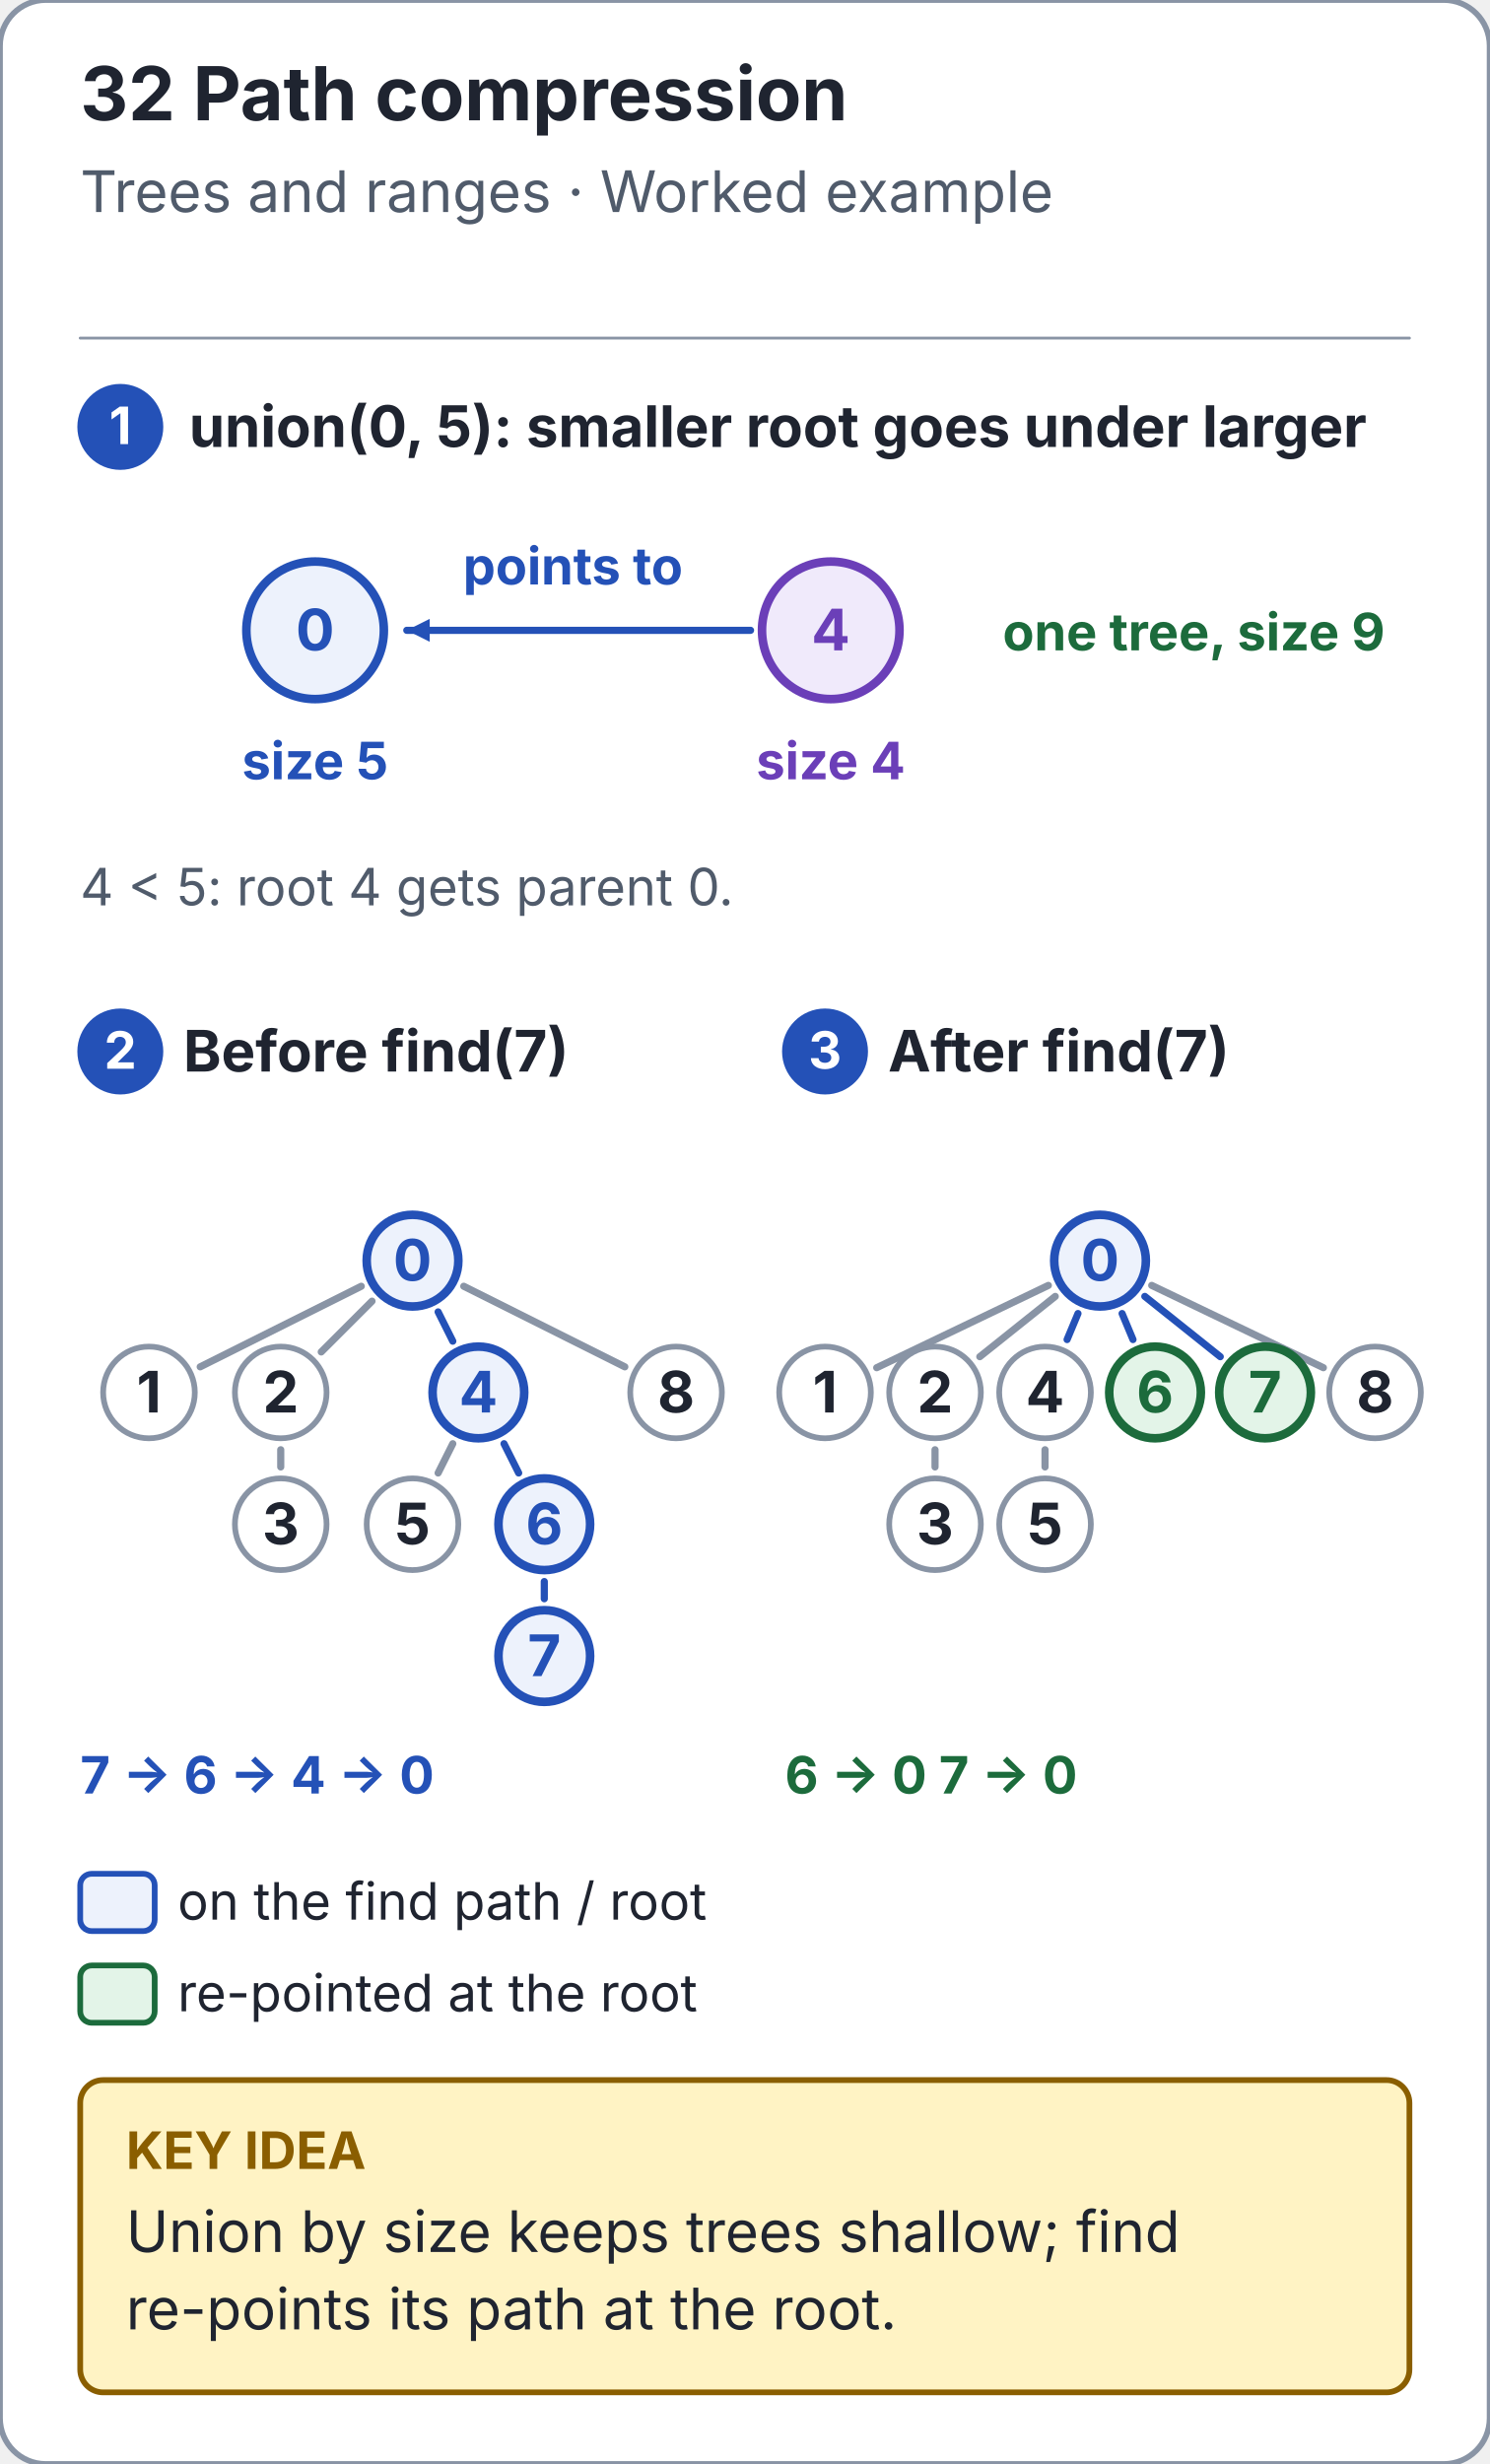
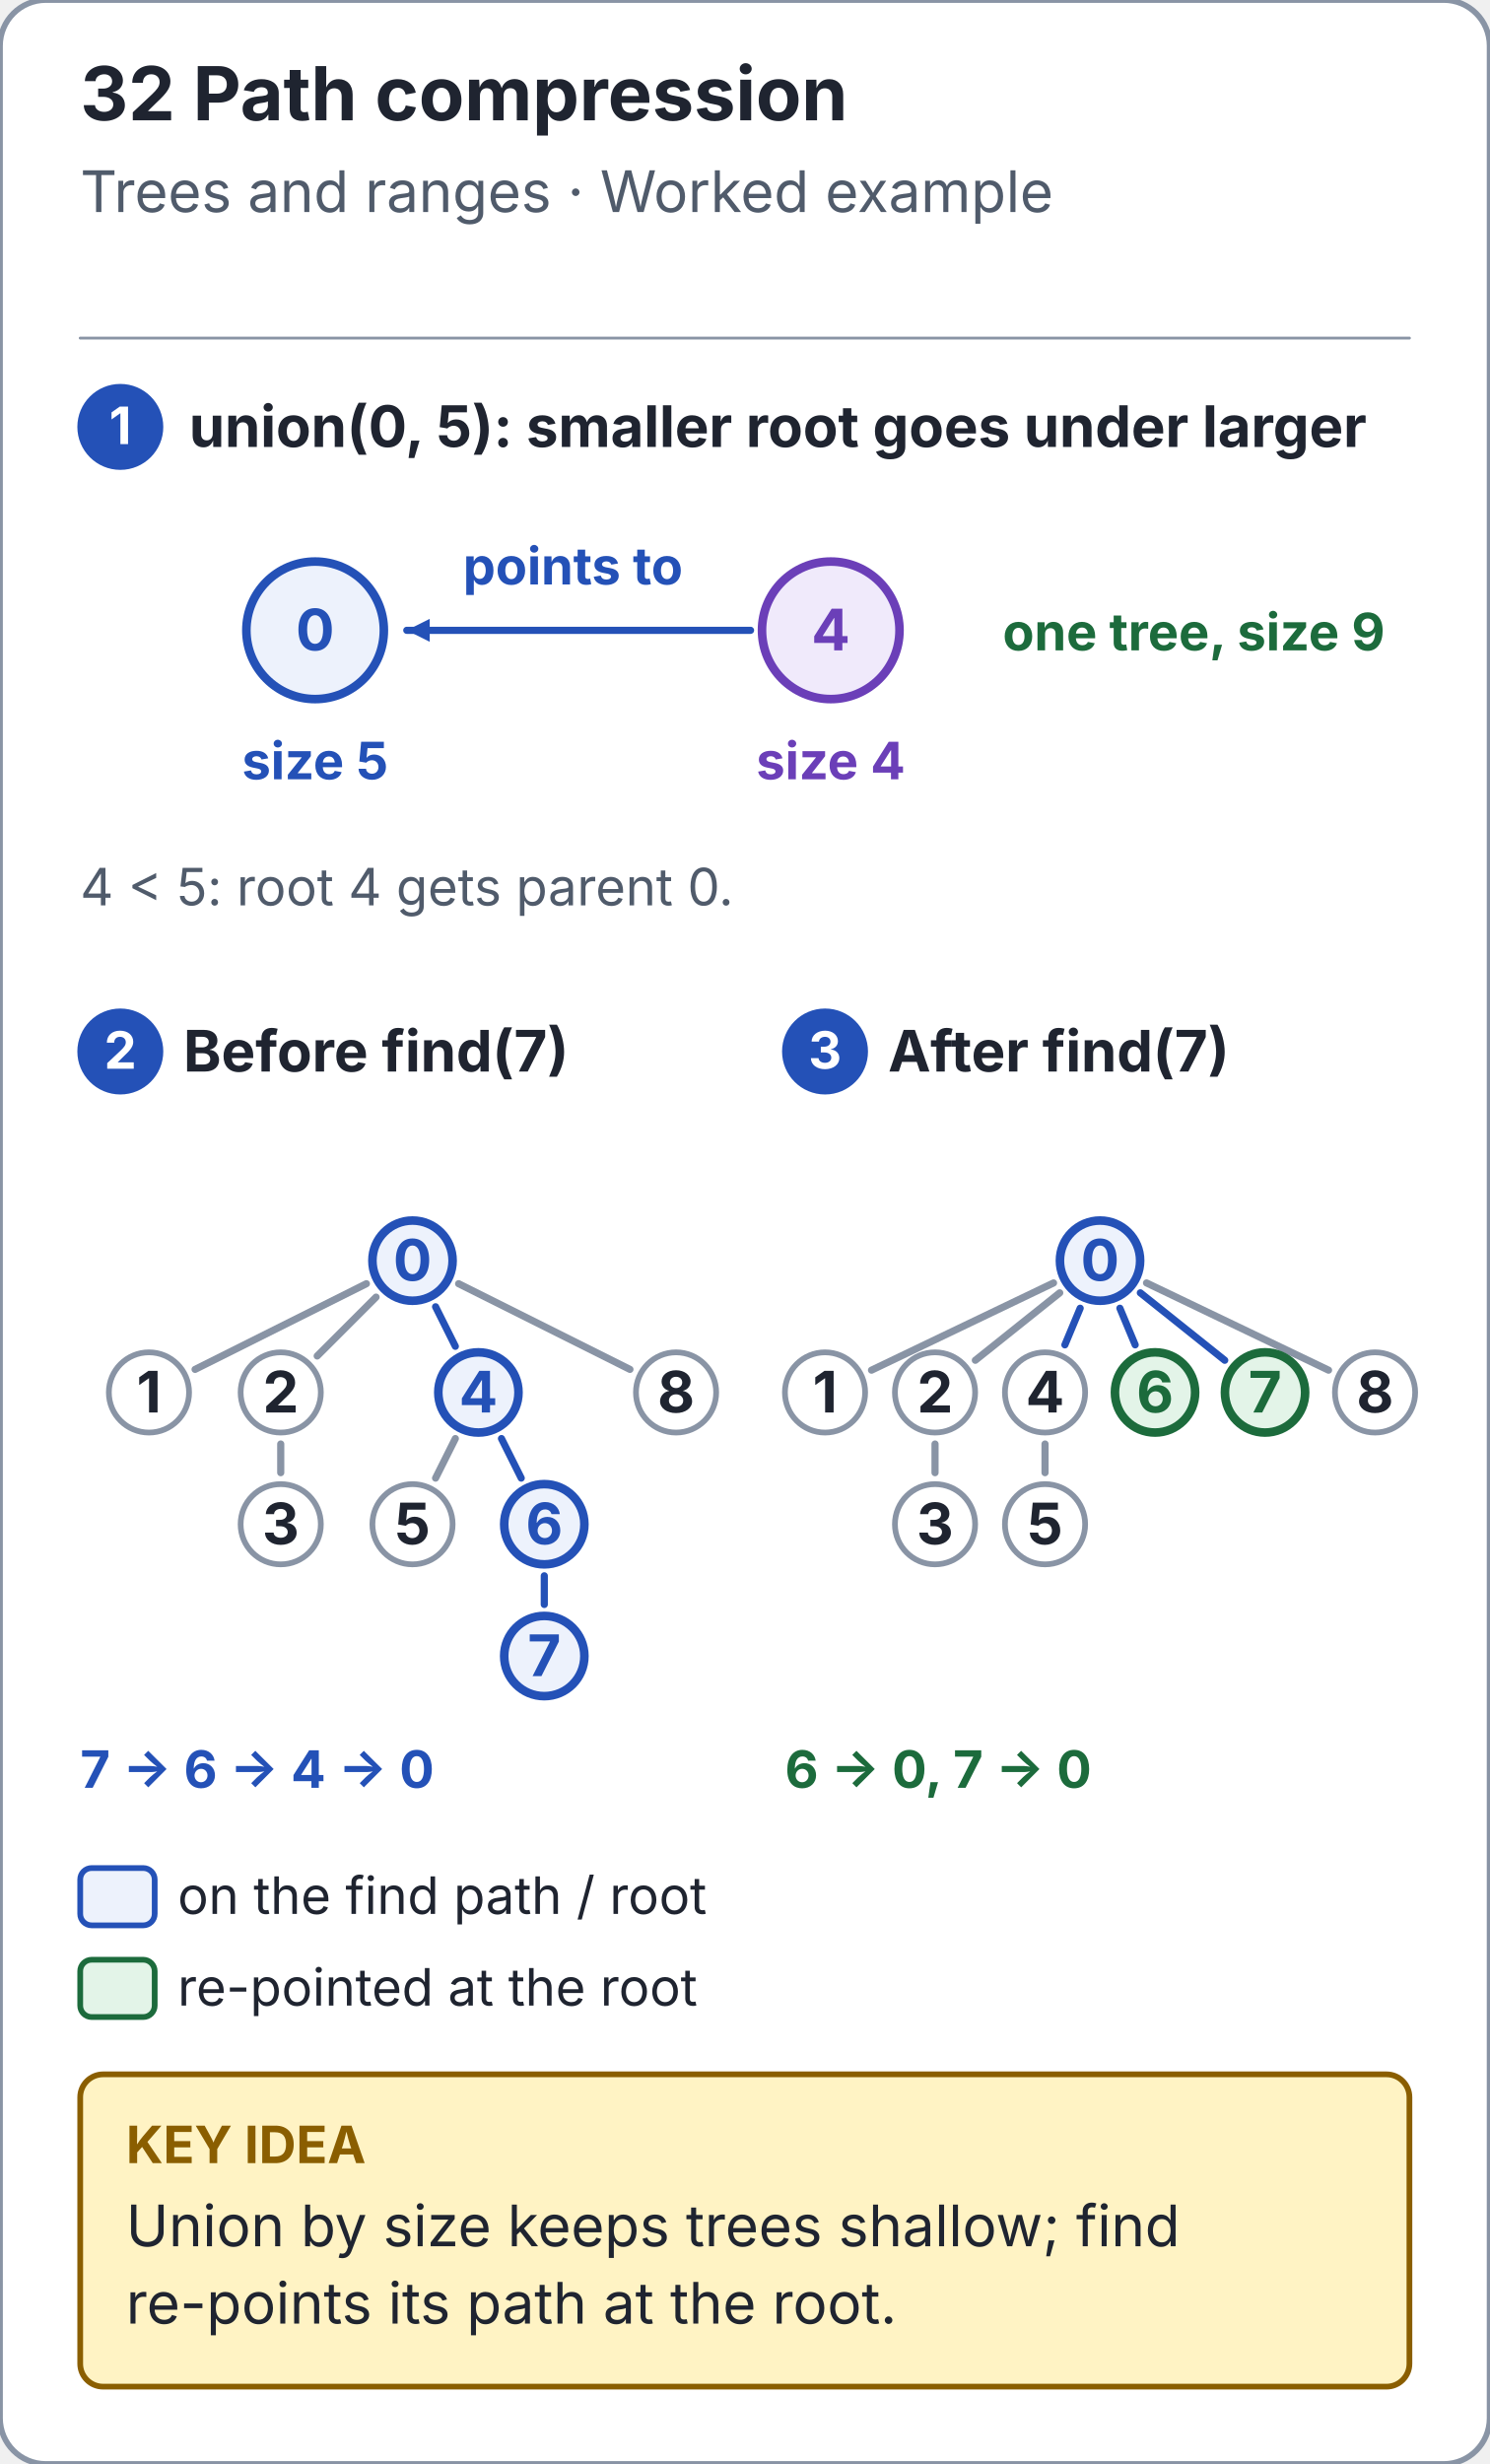
<svg xmlns="http://www.w3.org/2000/svg" viewBox="0 0 520 860" width="520" height="860" role="img" aria-labelledby="title desc">
  <style>text{font-family:system-ui,-apple-system,BlinkMacSystemFont,"Segoe UI",sans-serif} line,path{stroke-linecap:round;stroke-linejoin:round}</style>
  <defs>
    <marker id="union-find-compression-paper-arrow" markerWidth="9" markerHeight="9" refX="8" refY="4" orient="auto" markerUnits="userSpaceOnUse">
      <path d="M 0 0 L 8 4 L 0 8 Z" fill="#ffffff" />
    </marker>
    <marker id="union-find-compression-ink-arrow" markerWidth="9" markerHeight="9" refX="8" refY="4" orient="auto" markerUnits="userSpaceOnUse">
      <path d="M 0 0 L 8 4 L 0 8 Z" fill="#1f2430" />
    </marker>
    <marker id="union-find-compression-muted-arrow" markerWidth="9" markerHeight="9" refX="8" refY="4" orient="auto" markerUnits="userSpaceOnUse">
      <path d="M 0 0 L 8 4 L 0 8 Z" fill="#505b6b" />
    </marker>
    <marker id="union-find-compression-line-arrow" markerWidth="9" markerHeight="9" refX="8" refY="4" orient="auto" markerUnits="userSpaceOnUse">
      <path d="M 0 0 L 8 4 L 0 8 Z" fill="#8994a5" />
    </marker>
    <marker id="union-find-compression-blue-arrow" markerWidth="9" markerHeight="9" refX="8" refY="4" orient="auto" markerUnits="userSpaceOnUse">
      <path d="M 0 0 L 8 4 L 0 8 Z" fill="#2451b7" />
    </marker>
    <marker id="union-find-compression-soft-arrow" markerWidth="9" markerHeight="9" refX="8" refY="4" orient="auto" markerUnits="userSpaceOnUse">
      <path d="M 0 0 L 8 4 L 0 8 Z" fill="#edf2fc" />
    </marker>
    <marker id="union-find-compression-note-arrow" markerWidth="9" markerHeight="9" refX="8" refY="4" orient="auto" markerUnits="userSpaceOnUse">
      <path d="M 0 0 L 8 4 L 0 8 Z" fill="#fff3c4" />
    </marker>
    <marker id="union-find-compression-gold-arrow" markerWidth="9" markerHeight="9" refX="8" refY="4" orient="auto" markerUnits="userSpaceOnUse">
      <path d="M 0 0 L 8 4 L 0 8 Z" fill="#8a5e00" />
    </marker>
    <marker id="union-find-compression-red-arrow" markerWidth="9" markerHeight="9" refX="8" refY="4" orient="auto" markerUnits="userSpaceOnUse">
      <path d="M 0 0 L 8 4 L 0 8 Z" fill="#bd3026" />
    </marker>
    <marker id="union-find-compression-panel-arrow" markerWidth="9" markerHeight="9" refX="8" refY="4" orient="auto" markerUnits="userSpaceOnUse">
      <path d="M 0 0 L 8 4 L 0 8 Z" fill="#f6f8fb" />
    </marker>
    <marker id="union-find-compression-green-arrow" markerWidth="9" markerHeight="9" refX="8" refY="4" orient="auto" markerUnits="userSpaceOnUse">
      <path d="M 0 0 L 8 4 L 0 8 Z" fill="#1c6b3c" />
    </marker>
    <marker id="union-find-compression-mint-arrow" markerWidth="9" markerHeight="9" refX="8" refY="4" orient="auto" markerUnits="userSpaceOnUse">
      <path d="M 0 0 L 8 4 L 0 8 Z" fill="#e3f4e8" />
    </marker>
    <marker id="union-find-compression-violet-arrow" markerWidth="9" markerHeight="9" refX="8" refY="4" orient="auto" markerUnits="userSpaceOnUse">
      <path d="M 0 0 L 8 4 L 0 8 Z" fill="#6b3fb8" />
    </marker>
    <marker id="union-find-compression-lilac-arrow" markerWidth="9" markerHeight="9" refX="8" refY="4" orient="auto" markerUnits="userSpaceOnUse">
      <path d="M 0 0 L 8 4 L 0 8 Z" fill="#f0eafb" />
    </marker>
    <marker id="union-find-compression-rose-arrow" markerWidth="9" markerHeight="9" refX="8" refY="4" orient="auto" markerUnits="userSpaceOnUse">
      <path d="M 0 0 L 8 4 L 0 8 Z" fill="#fde9e7" />
    </marker>
  </defs>
  <rect x="0" y="0" width="520" height="860" rx="16" fill="#ffffff" stroke="#8994a5" stroke-width="2" />
  <text x="28" y="42" font-size="26" fill="#1f2430" text-anchor="start" font-weight="700">32  Path compression</text>
  <text x="28" y="74" font-size="20" fill="#505b6b" text-anchor="start" font-weight="400">Trees and ranges · Worked example</text>
  <line x1="28" y1="118" x2="492" y2="118" stroke="#8994a5" stroke-width="1" />
  <circle cx="42" cy="149" r="14" fill="#2451b7" stroke="#2451b7" stroke-width="2" />
  <text x="42" y="155" font-size="18" fill="#ffffff" text-anchor="middle" font-weight="700">1</text>
  <text x="66" y="156" font-size="20" fill="#1f2430" text-anchor="start" font-weight="700">union(0, 5): smaller root goes under larger</text>
  <circle cx="110" cy="220" r="24" fill="#edf2fc" stroke="#2451b7" stroke-width="3" />
  <text x="110" y="227" font-size="20" fill="#2451b7" text-anchor="middle" font-weight="700">0</text>
  <circle cx="290" cy="220" r="24" fill="#f0eafb" stroke="#6b3fb8" stroke-width="3" />
  <text x="290" y="227" font-size="20" fill="#6b3fb8" text-anchor="middle" font-weight="700">4</text>
  <line x1="262.0" y1="220.0" x2="142.0" y2="220.0" stroke="#2451b7" stroke-width="2.5" marker-end="url(#union-find-compression-blue-arrow)" />
  <text x="200.0" y="204.0" font-size="18" fill="#2451b7" text-anchor="middle" font-weight="700">points to</text>
  <text x="110" y="272" font-size="18" fill="#2451b7" text-anchor="middle" font-weight="700">size 5</text>
  <text x="290" y="272" font-size="18" fill="#6b3fb8" text-anchor="middle" font-weight="700">size 4</text>
  <text x="350" y="227" font-size="18" fill="#1c6b3c" text-anchor="start" font-weight="700">one tree, size 9</text>
  <text x="28" y="316" font-size="18" fill="#505b6b" text-anchor="start" font-weight="400">4 &lt; 5: root 4 gets parent 0.</text>
  <circle cx="42" cy="367" r="14" fill="#2451b7" stroke="#2451b7" stroke-width="2" />
  <text x="42" y="373" font-size="18" fill="#ffffff" text-anchor="middle" font-weight="700">2</text>
  <text x="64" y="374" font-size="20" fill="#1f2430" text-anchor="start" font-weight="700">Before find(7)</text>
  <circle cx="288" cy="367" r="14" fill="#2451b7" stroke="#2451b7" stroke-width="2" />
  <text x="288" y="373" font-size="18" fill="#ffffff" text-anchor="middle" font-weight="700">3</text>
  <text x="310" y="374" font-size="20" fill="#1f2430" text-anchor="start" font-weight="700">After find(7)</text>
-   <line x1="69.89" y1="477.06" x2="126.11" y2="448.94" stroke="#8994a5" stroke-width="2.5" />
-   <line x1="112.14" y1="471.86" x2="129.86" y2="454.14" stroke="#8994a5" stroke-width="2.5" />
-   <line x1="98.0" y1="512.0" x2="98.0" y2="506.0" stroke="#8994a5" stroke-width="2.5" />
-   <line x1="158.06" y1="468.11" x2="152.94" y2="457.89" stroke="#2451b7" stroke-width="2.5" />
-   <line x1="152.94" y1="514.11" x2="158.06" y2="503.89" stroke="#8994a5" stroke-width="2.5" />
-   <line x1="181.06" y1="514.11" x2="175.94" y2="503.89" stroke="#2451b7" stroke-width="2.5" />
-   <line x1="190.0" y1="558.0" x2="190.0" y2="552.0" stroke="#2451b7" stroke-width="2.5" />
-   <line x1="218.11" y1="477.06" x2="161.89" y2="448.94" stroke="#8994a5" stroke-width="2.5" />
-   <circle cx="52.0" cy="486" r="16" fill="#ffffff" stroke="#8994a5" stroke-width="2" />
+   <line x1="68.1" y1="477.95" x2="127.9" y2="448.05" stroke="#8994a5" stroke-width="2.5" />
+   <line x1="110.73" y1="473.27" x2="131.27" y2="452.73" stroke="#8994a5" stroke-width="2.5" />
+   <line x1="98.0" y1="514.0" x2="98.0" y2="504.0" stroke="#8994a5" stroke-width="2.5" />
+   <line x1="158.95" y1="469.9" x2="152.05" y2="456.1" stroke="#2451b7" stroke-width="2.5" />
+   <line x1="152.05" y1="515.9" x2="158.95" y2="502.1" stroke="#8994a5" stroke-width="2.5" />
+   <line x1="181.95" y1="515.9" x2="175.05" y2="502.1" stroke="#2451b7" stroke-width="2.5" />
+   <line x1="190.0" y1="560.0" x2="190.0" y2="550.0" stroke="#2451b7" stroke-width="2.5" />
+   <line x1="219.9" y1="477.95" x2="160.1" y2="448.05" stroke="#8994a5" stroke-width="2.5" />
+   <circle cx="52.0" cy="486" r="14" fill="#ffffff" stroke="#8994a5" stroke-width="2" />
  <text x="52.0" y="493" font-size="20" fill="#1f2430" text-anchor="middle" font-weight="700">1</text>
-   <circle cx="98.0" cy="532" r="16" fill="#ffffff" stroke="#8994a5" stroke-width="2" />
+   <circle cx="98.0" cy="532" r="14" fill="#ffffff" stroke="#8994a5" stroke-width="2" />
  <text x="98.0" y="539" font-size="20" fill="#1f2430" text-anchor="middle" font-weight="700">3</text>
-   <circle cx="98.0" cy="486" r="16" fill="#ffffff" stroke="#8994a5" stroke-width="2" />
+   <circle cx="98.0" cy="486" r="14" fill="#ffffff" stroke="#8994a5" stroke-width="2" />
  <text x="98.0" y="493" font-size="20" fill="#1f2430" text-anchor="middle" font-weight="700">2</text>
-   <circle cx="144.0" cy="532" r="16" fill="#ffffff" stroke="#8994a5" stroke-width="2" />
+   <circle cx="144.0" cy="532" r="14" fill="#ffffff" stroke="#8994a5" stroke-width="2" />
  <text x="144.0" y="539" font-size="20" fill="#1f2430" text-anchor="middle" font-weight="700">5</text>
-   <circle cx="190.0" cy="578" r="16" fill="#edf2fc" stroke="#2451b7" stroke-width="3" />
+   <circle cx="190.0" cy="578" r="14" fill="#edf2fc" stroke="#2451b7" stroke-width="3" />
  <text x="190.0" y="585" font-size="20" fill="#2451b7" text-anchor="middle" font-weight="700">7</text>
-   <circle cx="190.0" cy="532" r="16" fill="#edf2fc" stroke="#2451b7" stroke-width="3" />
+   <circle cx="190.0" cy="532" r="14" fill="#edf2fc" stroke="#2451b7" stroke-width="3" />
  <text x="190.0" y="539" font-size="20" fill="#2451b7" text-anchor="middle" font-weight="700">6</text>
-   <circle cx="167.0" cy="486" r="16" fill="#edf2fc" stroke="#2451b7" stroke-width="3" />
+   <circle cx="167.0" cy="486" r="14" fill="#edf2fc" stroke="#2451b7" stroke-width="3" />
  <text x="167.0" y="493" font-size="20" fill="#2451b7" text-anchor="middle" font-weight="700">4</text>
-   <circle cx="236.0" cy="486" r="16" fill="#ffffff" stroke="#8994a5" stroke-width="2" />
+   <circle cx="236.0" cy="486" r="14" fill="#ffffff" stroke="#8994a5" stroke-width="2" />
  <text x="236.0" y="493" font-size="20" fill="#1f2430" text-anchor="middle" font-weight="700">8</text>
-   <circle cx="144.0" cy="440" r="16" fill="#edf2fc" stroke="#2451b7" stroke-width="3" />
+   <circle cx="144.0" cy="440" r="14" fill="#edf2fc" stroke="#2451b7" stroke-width="3" />
  <text x="144.0" y="447" font-size="20" fill="#2451b7" text-anchor="middle" font-weight="700">0</text>
-   <line x1="306.04" y1="477.36" x2="365.96" y2="448.64" stroke="#8994a5" stroke-width="2.5" />
-   <line x1="342.03" y1="473.52" x2="368.37" y2="452.48" stroke="#8994a5" stroke-width="2.5" />
-   <line x1="326.4" y1="512.0" x2="326.4" y2="506.0" stroke="#8994a5" stroke-width="2.5" />
-   <line x1="372.5" y1="467.54" x2="376.3" y2="458.46" stroke="#2451b7" stroke-width="2.5" />
-   <line x1="364.8" y1="512.0" x2="364.8" y2="506.0" stroke="#8994a5" stroke-width="2.5" />
-   <line x1="395.5" y1="467.54" x2="391.7" y2="458.46" stroke="#2451b7" stroke-width="2.5" />
-   <line x1="425.97" y1="473.52" x2="399.63" y2="452.48" stroke="#2451b7" stroke-width="2.5" />
-   <line x1="461.96" y1="477.36" x2="402.04" y2="448.64" stroke="#8994a5" stroke-width="2.5" />
-   <circle cx="288.0" cy="486" r="16" fill="#ffffff" stroke="#8994a5" stroke-width="2" />
+   <line x1="304.23" y1="478.22" x2="367.77" y2="447.78" stroke="#8994a5" stroke-width="2.5" />
+   <line x1="340.47" y1="474.77" x2="369.93" y2="451.23" stroke="#8994a5" stroke-width="2.5" />
+   <line x1="326.4" y1="514.0" x2="326.4" y2="504.0" stroke="#8994a5" stroke-width="2.5" />
+   <line x1="371.73" y1="469.39" x2="377.07" y2="456.61" stroke="#2451b7" stroke-width="2.5" />
+   <line x1="364.8" y1="514.0" x2="364.8" y2="504.0" stroke="#8994a5" stroke-width="2.5" />
+   <line x1="396.27" y1="469.39" x2="390.93" y2="456.61" stroke="#2451b7" stroke-width="2.5" />
+   <line x1="427.53" y1="474.77" x2="398.07" y2="451.23" stroke="#2451b7" stroke-width="2.5" />
+   <line x1="463.77" y1="478.22" x2="400.23" y2="447.78" stroke="#8994a5" stroke-width="2.5" />
+   <circle cx="288.0" cy="486" r="14" fill="#ffffff" stroke="#8994a5" stroke-width="2" />
  <text x="288.0" y="493" font-size="20" fill="#1f2430" text-anchor="middle" font-weight="700">1</text>
-   <circle cx="326.4" cy="532" r="16" fill="#ffffff" stroke="#8994a5" stroke-width="2" />
+   <circle cx="326.4" cy="532" r="14" fill="#ffffff" stroke="#8994a5" stroke-width="2" />
  <text x="326.4" y="539" font-size="20" fill="#1f2430" text-anchor="middle" font-weight="700">3</text>
-   <circle cx="326.4" cy="486" r="16" fill="#ffffff" stroke="#8994a5" stroke-width="2" />
+   <circle cx="326.4" cy="486" r="14" fill="#ffffff" stroke="#8994a5" stroke-width="2" />
  <text x="326.4" y="493" font-size="20" fill="#1f2430" text-anchor="middle" font-weight="700">2</text>
-   <circle cx="364.8" cy="532" r="16" fill="#ffffff" stroke="#8994a5" stroke-width="2" />
+   <circle cx="364.8" cy="532" r="14" fill="#ffffff" stroke="#8994a5" stroke-width="2" />
  <text x="364.8" y="539" font-size="20" fill="#1f2430" text-anchor="middle" font-weight="700">5</text>
-   <circle cx="364.8" cy="486" r="16" fill="#ffffff" stroke="#8994a5" stroke-width="2" />
+   <circle cx="364.8" cy="486" r="14" fill="#ffffff" stroke="#8994a5" stroke-width="2" />
  <text x="364.8" y="493" font-size="20" fill="#1f2430" text-anchor="middle" font-weight="700">4</text>
-   <circle cx="403.2" cy="486" r="16" fill="#e3f4e8" stroke="#1c6b3c" stroke-width="3" />
+   <circle cx="403.2" cy="486" r="14" fill="#e3f4e8" stroke="#1c6b3c" stroke-width="3" />
  <text x="403.2" y="493" font-size="20" fill="#1c6b3c" text-anchor="middle" font-weight="700">6</text>
-   <circle cx="441.6" cy="486" r="16" fill="#e3f4e8" stroke="#1c6b3c" stroke-width="3" />
+   <circle cx="441.6" cy="486" r="14" fill="#e3f4e8" stroke="#1c6b3c" stroke-width="3" />
  <text x="441.6" y="493" font-size="20" fill="#1c6b3c" text-anchor="middle" font-weight="700">7</text>
-   <circle cx="480.0" cy="486" r="16" fill="#ffffff" stroke="#8994a5" stroke-width="2" />
+   <circle cx="480.0" cy="486" r="14" fill="#ffffff" stroke="#8994a5" stroke-width="2" />
  <text x="480.0" y="493" font-size="20" fill="#1f2430" text-anchor="middle" font-weight="700">8</text>
-   <circle cx="384.0" cy="440" r="16" fill="#edf2fc" stroke="#2451b7" stroke-width="3" />
+   <circle cx="384.0" cy="440" r="14" fill="#edf2fc" stroke="#2451b7" stroke-width="3" />
  <text x="384.0" y="447" font-size="20" fill="#2451b7" text-anchor="middle" font-weight="700">0</text>
-   <text x="28" y="626" font-size="18" fill="#2451b7" text-anchor="start" font-weight="700">7 → 6 → 4 → 0</text>
-   <text x="274" y="626" font-size="18" fill="#1c6b3c" text-anchor="start" font-weight="700">6 → 0  7 → 0</text>
-   <rect x="28" y="654" width="26" height="20" rx="4" fill="#edf2fc" stroke="#2451b7" stroke-width="2" />
-   <text x="62" y="670" font-size="18" fill="#1f2430" text-anchor="start" font-weight="400">on the find path / root</text>
-   <rect x="28" y="686" width="26" height="20" rx="4" fill="#e3f4e8" stroke="#1c6b3c" stroke-width="2" />
-   <text x="62" y="702" font-size="18" fill="#1f2430" text-anchor="start" font-weight="400">re-pointed at the root</text>
-   <rect x="28" y="726" width="464" height="109" rx="8" fill="#fff3c4" stroke="#8a5e00" stroke-width="2" />
-   <text x="44" y="757" font-size="18" fill="#8a5e00" text-anchor="start" font-weight="700">KEY IDEA</text>
-   <text x="44" y="786" font-size="20" fill="#1f2430" text-anchor="start" font-weight="400">Union by size keeps trees shallow; find</text>
-   <text x="44" y="813" font-size="20" fill="#1f2430" text-anchor="start" font-weight="400">re-points its path at the root.</text>
+   <text x="28" y="624" font-size="18" fill="#2451b7" text-anchor="start" font-weight="700">7 → 6 → 4 → 0</text>
+   <text x="274" y="624" font-size="18" fill="#1c6b3c" text-anchor="start" font-weight="700">6 → 0, 7 → 0</text>
+   <rect x="28" y="652" width="26" height="20" rx="4" fill="#edf2fc" stroke="#2451b7" stroke-width="2" />
+   <text x="62" y="668" font-size="18" fill="#1f2430" text-anchor="start" font-weight="400">on the find path / root</text>
+   <rect x="28" y="684" width="26" height="20" rx="4" fill="#e3f4e8" stroke="#1c6b3c" stroke-width="2" />
+   <text x="62" y="700" font-size="18" fill="#1f2430" text-anchor="start" font-weight="400">re-pointed at the root</text>
+   <rect x="28" y="724" width="464" height="109" rx="8" fill="#fff3c4" stroke="#8a5e00" stroke-width="2" />
+   <text x="44" y="755" font-size="18" fill="#8a5e00" text-anchor="start" font-weight="700">KEY IDEA</text>
+   <text x="44" y="784" font-size="20" fill="#1f2430" text-anchor="start" font-weight="400">Union by size keeps trees shallow; find</text>
+   <text x="44" y="811" font-size="20" fill="#1f2430" text-anchor="start" font-weight="400">re-points its path at the root.</text>
</svg>
